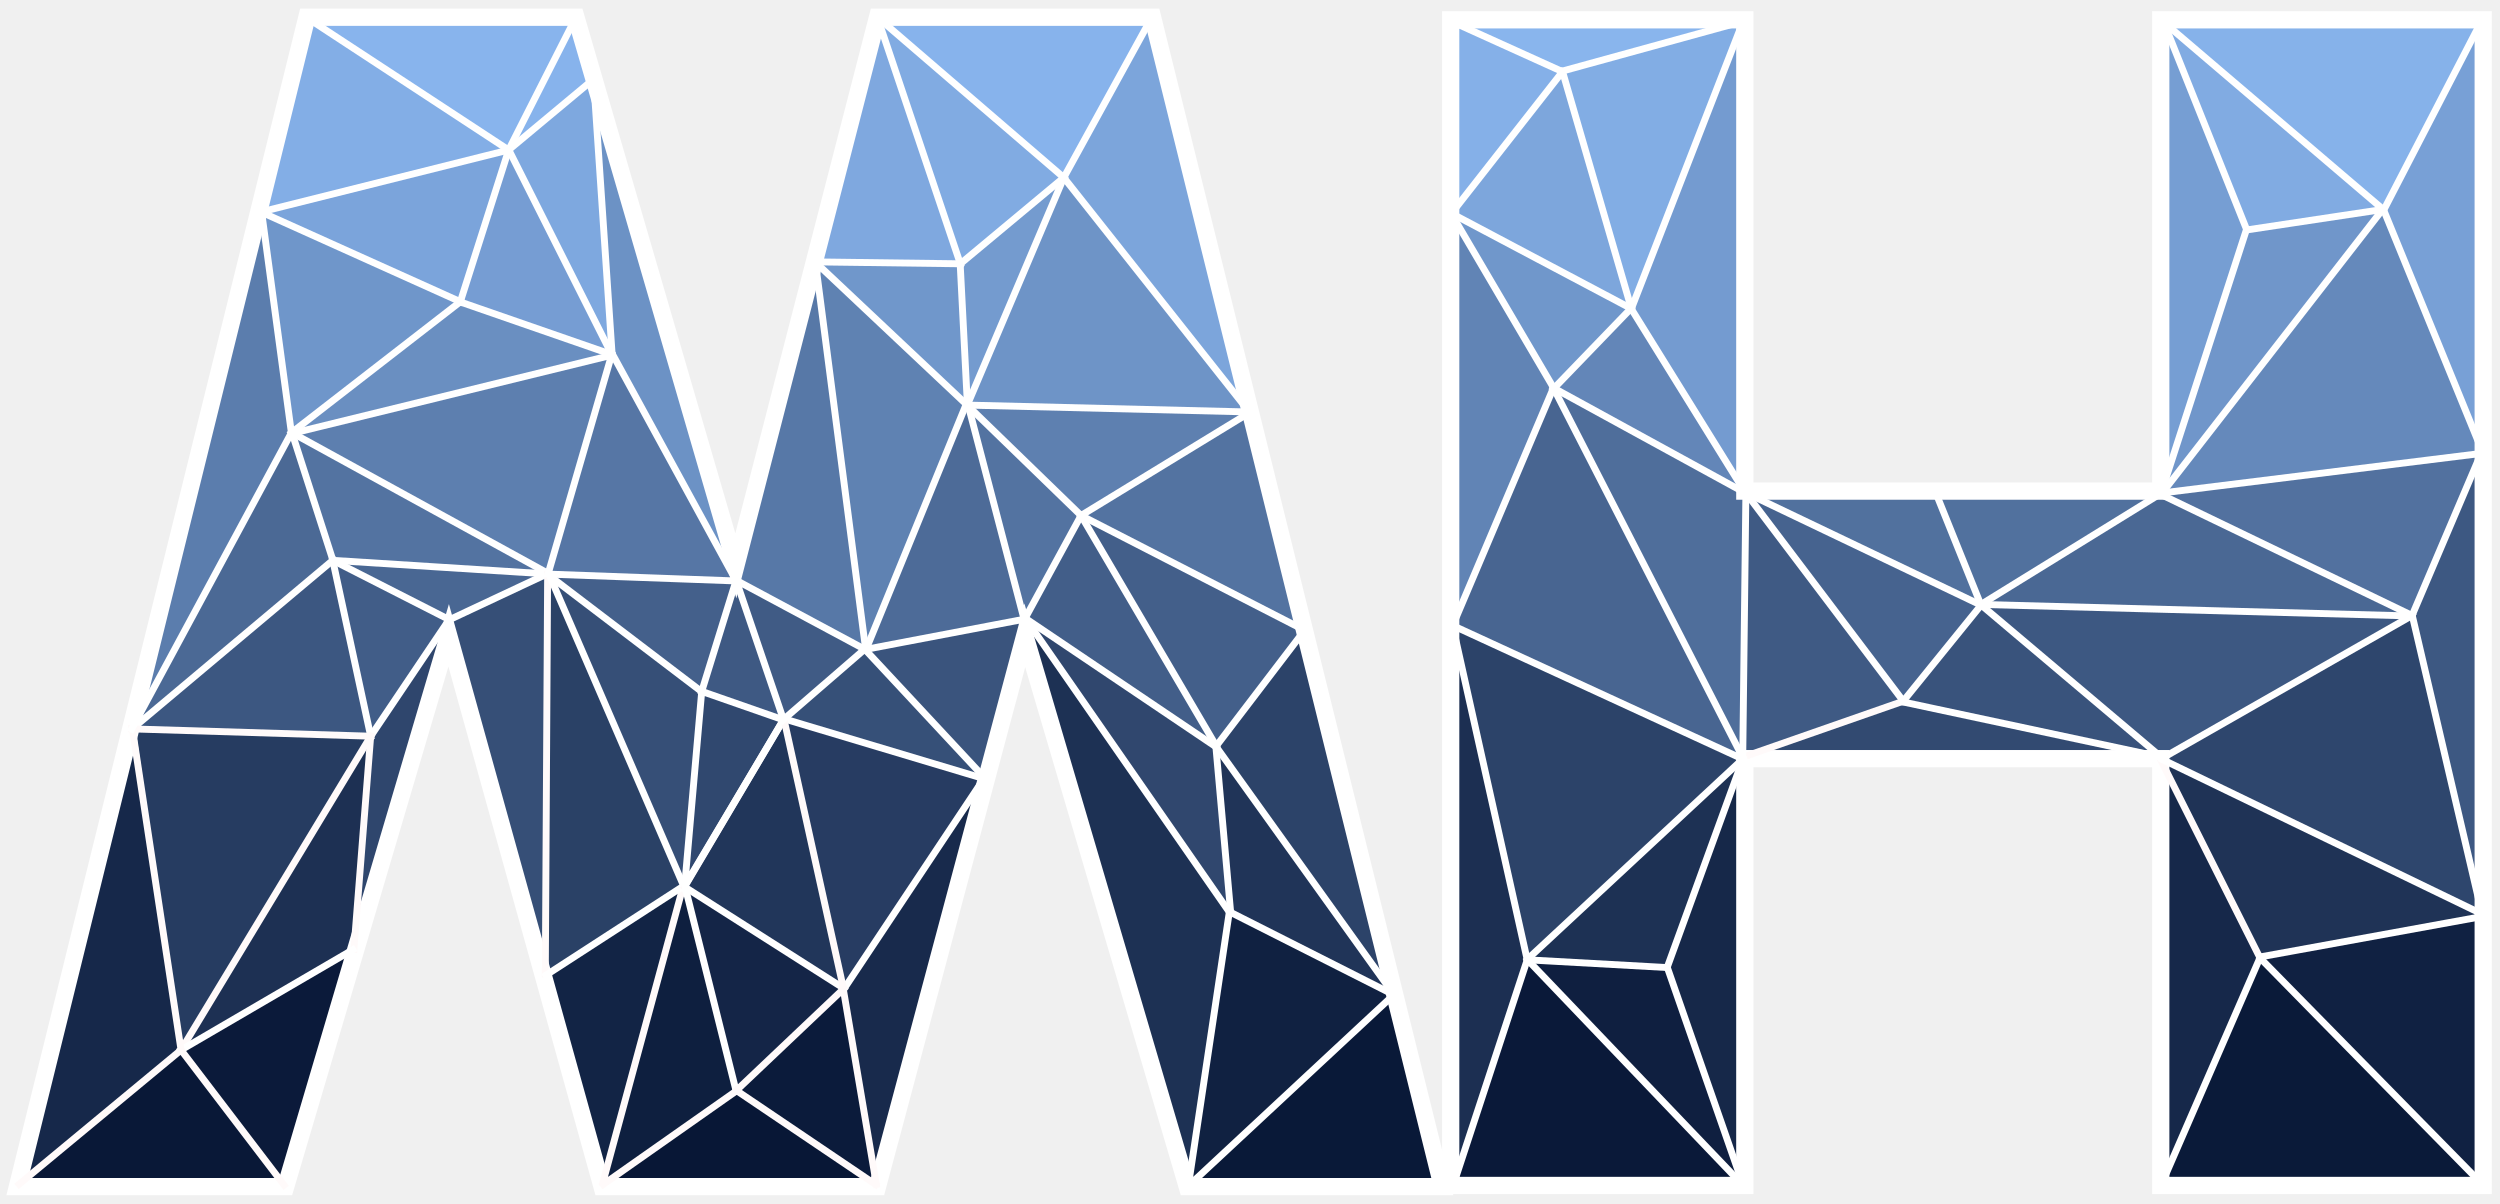
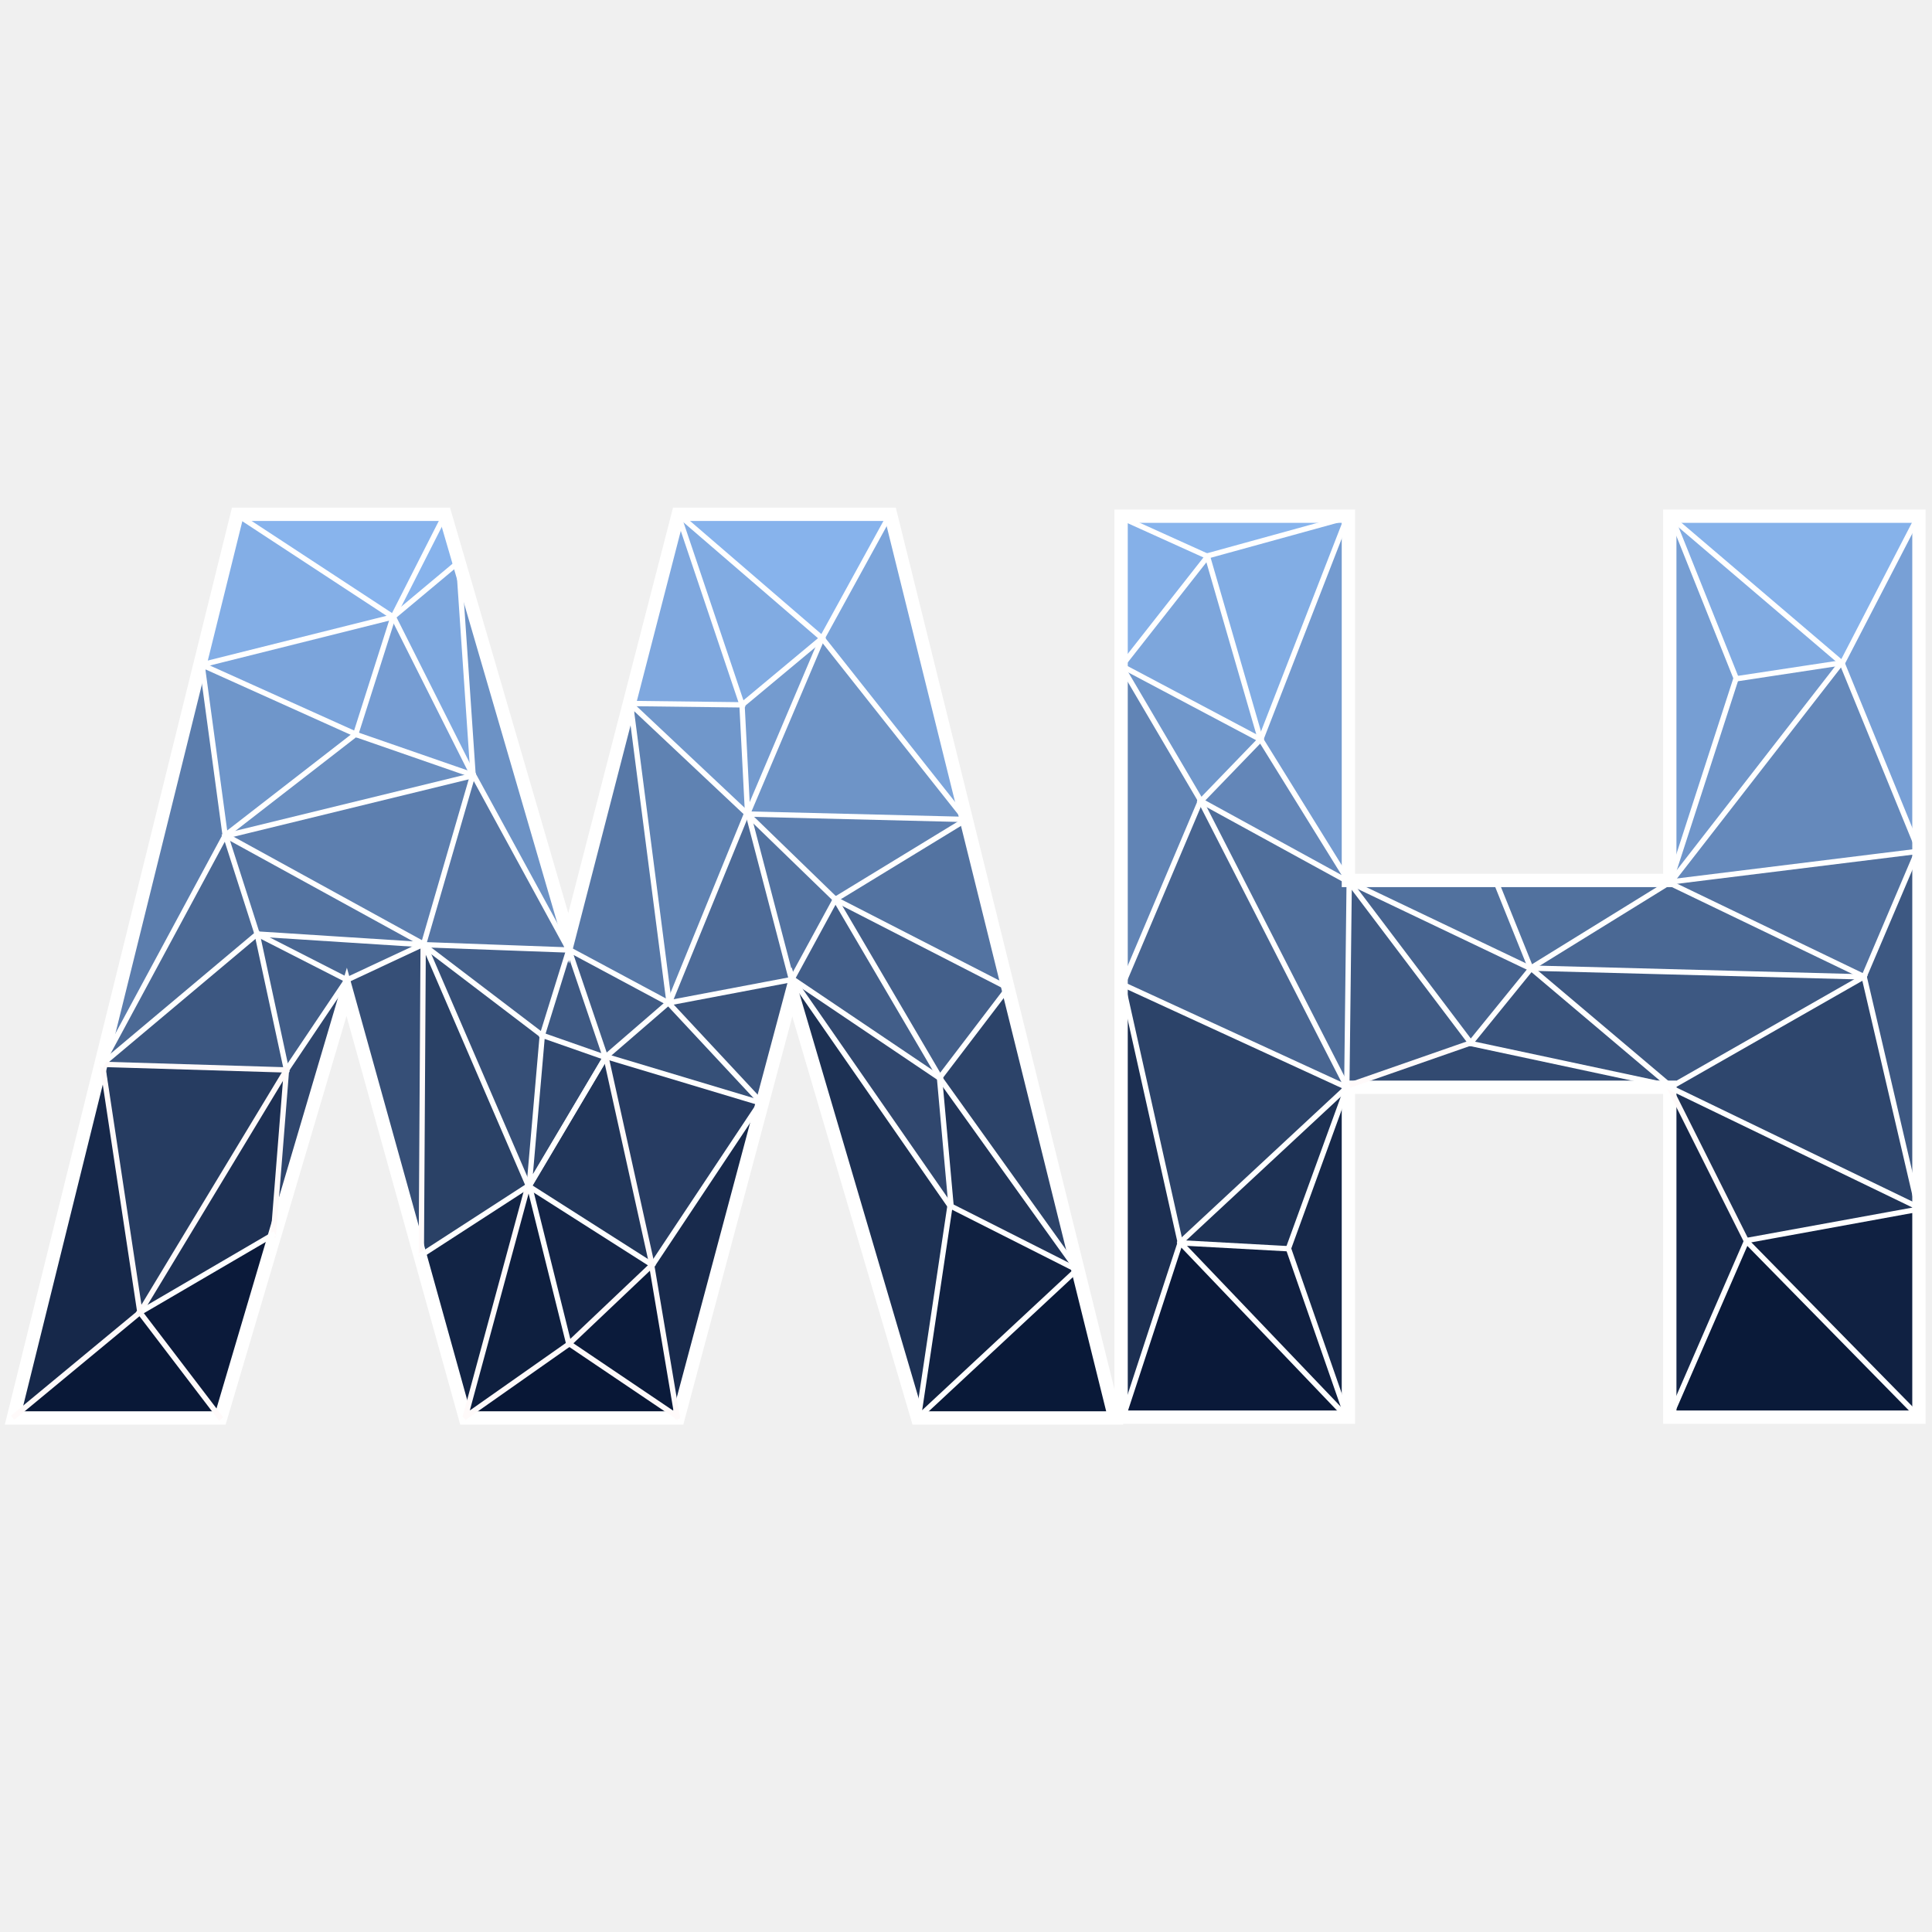
- <svg xmlns="http://www.w3.org/2000/svg" width="725px" height="349px" viewBox="0 0 725 349" version="1.1">
-   <defs />
-   <g id="Page-1" stroke="none" stroke-width="1" fill="none" fill-rule="evenodd">
+ <svg xmlns="http://www.w3.org/2000/svg" version="1.1" id="Layer_1" x="0px" y="0px" viewBox="0 0 725 725" style="enable-background:new 0 0 725 725;" xml:space="preserve">
+   <style type="text/css">
+ 	.st0{fill:#2C4369;}
+ 	.st1{fill:#1C2F52;}
+ 	.st2{fill:#0A1939;}
+ 	.st3{fill:#0F1F40;}
+ 	.st4{fill:#1D3154;}
+ 	.st5{fill:#162849;}
+ 	.st6{fill:#3F5A84;}
+ 	.st7{fill:#324A71;}
+ 	.st8{fill:#39537C;}
+ 	.st9{fill:#46638F;}
+ 	.st10{fill:#51719E;}
+ 	.st11{fill:#86B2EA;}
+ 	.st12{fill:#81ABE2;}
+ 	.st13{fill:#78A0D6;}
+ 	.st14{fill:#769ED3;}
+ 	.st15{fill:#7096CA;}
+ 	.st16{fill:#6589BB;}
+ 	.st17{fill:#52719F;}
+ 	.st18{fill:#4A6894;}
+ 	.st19{fill:#3D5882;}
+ 	.st20{fill:#2E466D;}
+ 	.st21{fill:#1F3356;}
+ 	.st22{fill:#16284A;}
+ 	.st23{fill:#486591;}
+ 	.st24{fill:#4F6E9B;}
+ 	.st25{fill:#89B5ED;}
+ 	.st26{fill:#85B0E8;}
+ 	.st27{fill:#82ADE4;}
+ 	.st28{fill:#7DA6DC;}
+ 	.st29{fill:#749BD0;}
+ 	.st30{fill:#7097CB;}
+ 	.st31{fill:#6184B5;}
+ 	.st32{fill:#6386B8;}
+ 	.st33{fill:#102142;}
+ 	.st34{fill:#0A1A39;}
+ 	.st35{fill:#081736;}
+ 	.st36{fill:#0E1F3F;}
+ 	.st37{fill:#21365A;}
+ 	.st38{fill:#5676A5;}
+ 	.st39{fill:#87B3EC;}
+ 	.st40{fill:#6C92C5;}
+ 	.st41{fill:#5373A1;}
+ 	.st42{fill:#435F8A;}
+ 	.st43{fill:#425E89;}
+ 	.st44{fill:#30476E;}
+ 	.st45{fill:#142547;}
+ 	.st46{fill:#0B1A3A;}
+ 	.st47{fill:#5D7FAF;}
+ 	.st48{fill:#769DD3;}
+ 	.st49{fill:#7EA8DF;}
+ 	.st50{fill:#091837;}
+ 	.st51{fill:#2F466D;}
+ 	.st52{fill:#263C61;}
+ 	.st53{fill:#1D3053;}
+ 	.st54{fill:#4B6995;}
+ 	.st55{fill:#364F77;}
+ 	.st56{fill:#2A4166;}
+ 	.st57{fill:#5B7DAD;}
+ 	.st58{fill:#88B4ED;}
+ 	.st59{fill:#6F96CA;}
+ 	.st60{fill:#7BA4DB;}
+ 	.st61{fill:#415D88;}
+ 	.st62{fill:#3C5781;}
+ 	.st63{fill:#3A547D;}
+ 	.st64{fill:#4D6B98;}
+ 	.st65{fill:#44608B;}
+ 	.st66{fill:#3E5983;}
+ 	.st67{fill:#365078;}
+ 	.st68{fill:#405B85;}
+ 	.st69{fill:#30486F;}
+ 	.st70{fill:#122445;}
+ 	.st71{fill:#83AEE6;}
+ 	.st72{fill:#496793;}
+ 	.st73{fill:#6A8FC1;}
+ 	.st74{fill:#273C62;}
+ 	.st75{fill:#7FA8DF;}
+ 	.st76{fill:#7CA5DB;}
+ 	.st77{fill:#5F82B2;}
+ 	.st78{fill:#5778A7;}
+ 	.st79{fill:#203458;}
+ 	.st80{fill:#102141;}
+ 	.st81{fill:#091938;}
+ 	.st82{fill:#5E80B0;}
+ 	.st83{fill:#6E94C7;}
+ 	.st84{fill:#749BCF;}
+ 	.st85{fill:#182A4C;}
+ 	.st86{fill:#0B1B3B;}
+ 	.st87{fill:none;stroke:#FFFFFF;stroke-width:5;}
+ 	.st88{fill:none;stroke:#FFFAFA;stroke-width:2;stroke-linecap:square;}
+ 	.st89{fill:none;stroke:#FFFFFF;stroke-width:2;stroke-linecap:square;}
+ </style>
+   <g id="Page-1">
    <g id="OLD" transform="translate(-41, -78)">
-       <g id="Group-2" />
+       <g id="Group-2">
+ 		</g>
    </g>
    <g id="TempLogo" transform="translate(-42, -24)">
      <g id="Group-3" transform="translate(47, 28)">
-         <polygon id="Line" fill="#2C4369" points="416.44 177.673 437.826 274.063 500.646 216.163" />
-         <polygon id="Line" fill="#1C2F52" points="438.5 274.5 415.945 339.71 415.945 176.943" />
-         <polygon id="Line" fill="#0A1939" points="437.916 274.413 416.264 339.801 500.752 339.801" />
-         <polygon id="Line" fill="#0F1F40" points="437.983 274.171 478.456 276.793 500.418 339.283" />
-         <polygon id="Line" fill="#1D3154" points="500.09 216.597 478.548 276.898 438.054 274.197" />
-         <polygon id="Line" fill="#162849" points="478.5 276.5 501.055 339.486 501.055 215.969" />
-         <polygon id="Line" fill="#3F5A84" points="501.93 139.247 500.557 215.612 546.811 199.681" />
-         <polygon id="Line" fill="#324A71" points="546.977 199.537 500.596 215.848 621.038 215.848" />
-         <polygon id="Line" fill="#39537C" points="570.007 171.787 546.511 199.558 621.95 215.356" />
-         <polygon id="Line" fill="#46638F" points="501.041 139.082 547.641 199.181 569.575 171.522" />
-         <polygon id="Line" fill="#51719E" points="500.252 138.5 556.5 138.5 569.634 171.591" />
-         <polygon id="Line" fill="#51719E" points="621.721 138.5 569.5 171.5 556.443 138.5" />
-         <polygon id="Line" fill="#86B2EA" points="622.594 1.952 686.356 57.082 714.567 1.952" />
-         <polygon id="Line" fill="#81ABE2" points="686.5 56.5 646.66 62.578 622.343 2.811" />
-         <polygon id="Line" fill="#78A0D6" points="714.5 2.5 686.045 57.606 715.124 126.989" />
-         <polygon id="Line" fill="#769ED3" points="646.368 62.868 621.5 138.5 621.5 2.297" />
-         <polygon id="Line" fill="#7096CA" points="685.5 56.5 646.5 62.5 622.347 138.09" />
-         <polygon id="Line" fill="#6589BB" points="715.208 127.365 686.354 56.863 621.899 138.887" />
-         <polygon id="Line" fill="#52719F" points="714.756 127.479 621.664 139.482 694.706 174.462" />
-         <polygon id="Line" fill="#4A6894" points="621.5 139.5 570.536 171.26 694.567 174.724" />
-         <polygon id="Line" fill="#3D5882" points="569.162 171.148 693.5 174.5 622.481 216.649" />
-         <polygon id="Line" fill="#3D5882" points="714.5 128.5 694.343 174.905 715.261 261.461" />
-         <polygon id="Line" fill="#2E466D" points="694.5 174.5 714.954 262.385 623.163 215.985" />
-         <polygon id="Line" fill="#1F3356" points="621.834 215.527 649.88 274.542 714.271 261.692" />
-         <polygon id="Line" fill="#16284A" points="650.174 273.414 621.881 339.807 621.881 216.805" />
-         <polygon id="Line" fill="#486591" points="445.47 108.708 500.443 215.708 416.049 177.365" />
-         <polygon id="Line" fill="#4F6E9B" points="445.987 109.056 500.731 138.684 500.731 215.447" />
-         <polygon id="Line" fill="#89B5ED" points="416.277 2.152 448.001 16.759 499.95 2.152" />
-         <polygon id="Line" fill="#85B0E8" points="447.882 16.856 416.005 2.235 416.005 58.024" />
-         <polygon id="Line" fill="#82ADE4" points="447.946 16.716 499.897 2.733 468.081 85.497" />
-         <polygon id="Line" fill="#7DA6DC" points="447.955 17.084 416.256 57.947 468.139 85.571" />
-         <polygon id="Line" fill="#749BD0" points="468.294 85.039 500.5 2.5 500.905 137.682" />
-         <polygon id="Line" fill="#7097CB" points="416.385 58.278 445.798 108.652 467.643 85.388" />
-         <polygon id="Line" fill="#6184B5" points="445.526 109.133 415.818 178.3 415.818 58.368" />
-         <polygon id="Line" fill="#6386B8" points="445.5 108.5 468.5 85.5 500.899 139.11" />
-         <polygon id="Line" fill="#102142" points="650.5 273.5 715.233 261.901 715.233 339.868" />
-         <polygon id="Line" fill="#0A1A39" points="622.068 339.5 714.824 339.5 650.198 274.011" />
-         <polygon id="Line" fill="#081736" points="249.5 339.5 208.735 312.475 169.666 339.872" />
-         <polygon id="Line" fill="#0E1F3F" points="193.5 252.5 208.5 312.5 169.41 339.682" />
-         <polygon id="Line" fill="#21365A" points="222.5 204.5 193.5 253.5 240.146 282.169" />
-         <polygon id="Line-Copy" fill="#5676A5" points="153.925 162.49 172.5 98.5 208.505 164.479" />
-         <polygon id="Line" fill="#87B3EC" points="161.787 1.482 141.86 40.36 167.281 18.941" />
-         <polygon id="Line" fill="#6C92C5" points="172.259 99.255 208.267 163.452 167.096 18.68" />
-         <polygon id="Line" fill="#5373A1" points="308.815 145.601 357.561 115.673 373.118 178.516" />
-         <polygon id="Line" fill="#435F8A" points="347.994 212.213 373.189 179.079 308.766 145.658" />
-         <polygon id="Line" fill="#425E89" points="347.5 212.5 292.166 175.166 308.728 145.796" />
-         <polygon id="Line" fill="#30476E" points="347.762 212.478 352.155 260.807 293.215 176.303" />
-         <polygon id="Line" fill="#142547" points="239.5 282.5 208.466 312.071 193.791 253.218" />
-         <polygon id="Line" fill="#0B1A3A" points="47.5 300.5 97.668 270.627 77.778 339.979" />
-         <polygon id="Line" fill="#5373A1" points="80.5 121.5 91.5 158.5 154.865 162.345" />
-         <polygon id="Line" fill="#5D7FAF" points="172.179 99.16 154.25 163.515 80.504 121.542" />
-         <polygon id="Line" fill="#769DD3" points="142.5 39.5 128.5 83.5 172.343 98.695" />
-         <polygon id="Line" fill="#7EA8DF" points="142.486 39.195 167.603 19.191 172.322 98.542" />
-         <polygon id="Line" fill="#16284A" points="33.5 206.5 47.572 300.897 0.473 338.625" />
-         <polygon id="Line" fill="#091837" points="0.174 340.259 47.5 300.5 77.215 340.259" />
-         <polygon id="Line" fill="#2F466D" points="102.5 209.5 125.021 176.767 98.132 271.505" />
-         <polygon id="Line" fill="#263C61" points="47.5 300.5 102.5 209.5 34.279 207.08" />
-         <polygon id="Line" fill="#1D3053" points="47.5 300.5 102.085 210.87 97.91 270.934" />
-         <polygon id="Line" fill="#4B6995" points="79.5 121.5 91.515 158.735 33.811 206.617" />
-         <polygon id="Line" fill="#364F77" points="153.5 162.5 125.117 175.814 153.1 279.743" />
-         <polygon id="Line" fill="#2A4166" points="193.5 252.5 152.701 278.474 154.153 161.827" />
-         <polygon id="Line" fill="#5B7DAD" points="70.5 57.5 79.5 121.5 33.517 206.205" />
-         <polygon id="Line" fill="#88B4ED" points="84.324 1.088 142.5 39.5 161.92 1.088" />
-         <polygon id="Line" fill="#6F96CA" points="71.5 57.5 127.5 83.5 79.425 121.509" />
-         <polygon id="Line" fill="#7BA4DB" points="142.5 39.5 128.5 83.5 71.042 57.503" />
-         <polygon id="Line" fill="#415D88" points="91.5 158.5 102.211 209.648 124.917 175.821" />
-         <polygon id="Line" fill="#3C5781" points="91.5 159.5 102.54 209.354 34.757 206.973" />
-         <polygon id="Line" fill="#364F77" points="198.5 196.5 193.5 252.5 154.363 162.303" />
-         <polygon id="Line" fill="#3A547D" points="246.5 184.5 280.494 221.428 292.45 175.346" />
-         <polygon id="Line" fill="#4D6B98" points="275.5 113.5 291.906 175.284 246.533 184.163" />
-         <polygon id="Line" fill="#44608B" points="208.5 164.5 198.295 196.621 154.057 162.558" />
-         <polygon id="Line" fill="#3E5983" points="198.5 196.5 222.248 204.834 208.687 164.52" />
-         <polygon id="Line" fill="#365078" points="245.5 184.5 222.5 204.5 280.224 221.661" />
-         <polygon id="Line" fill="#405B85" points="208.5 164.5 245.5 184.5 222.151 204.269" />
-         <polygon id="Line" fill="#30486F" points="198.5 196.5 222.5 204.5 194.017 252.432" />
-         <polygon id="Line" fill="#122445" points="152.848 279.096 192.5 253.5 169.649 339.451" />
-         <polygon id="Line" fill="#83AEE6" points="83.939 1.184 69.789 57.529 142.648 39.351" />
-         <polygon id="Line" fill="#496793" points="91.5 158.5 125.213 175.904 153.323 162.666" />
-         <polygon id="Line" fill="#6A8FC1" points="128.5 83.5 172.5 98.5 79.917 120.962" />
-         <polygon id="Line" fill="#273C62" points="222.687 204.447 280.53 221.639 239.558 282.75" />
-         <polygon id="Line" fill="#7FA8DF" points="273.5 72.5 231.729 71.739 249.402 0.951" />
-         <polygon id="Line" fill="#81ABE2" points="303.495 47.659 273.522 72.086 249.801 1.615" />
-         <polygon id="Line" fill="#87B3EC" points="329.063 1.529 303.5 47.5 249.748 0.823" />
-         <polygon id="Line" fill="#7CA5DB" points="303.563 47.358 357.209 114.761 328.947 1.012" />
-         <polygon id="Line" fill="#5F82B2" points="232.042 72.796 275.5 113.5 246.484 183.271" />
-         <polygon id="Line" fill="#5778A7" points="231.659 73.457 246.5 184.5 208.354 164.51" />
-         <polygon id="Line" fill="#5373A1" points="308.546 145.567 276.5 114.5 292.5 174.928" />
-         <polygon id="Line" fill="#7097CB" points="274.5 72.5 232.5 72.5 275.742 113.847" />
-         <polygon id="Line" fill="#1D3154" points="292.814 176.689 351.5 260.5 339.48 339.644" />
-         <polygon id="Line" fill="#2C4369" points="347.695 212.299 373.478 179.069 399.26 283.824" />
-         <polygon id="Line" fill="#203458" points="348.099 213.346 351.5 260.5 398.932 284.246" />
-         <polygon id="Line" fill="#102141" points="339.651 339.919 398.947 284.556 351.5 260.24" />
-         <polygon id="Line" fill="#091938" points="399.243 284.717 339.81 339.886 413.223 339.886" />
-         <polygon id="Line" fill="#5E80B0" points="356.5 115.5 275.5 113.5 309.098 145.505" />
-         <polygon id="Line" fill="#6E94C7" points="275.534 113.516 357.003 115.408 303.4 47.75" />
-         <polygon id="Line" fill="#749BCF" points="303.5 47.5 273.5 72.5 275.54 112.32" />
-         <polygon id="Line" fill="#182A4C" points="239.541 283.304 280.401 222.141 249.433 340.002" />
-         <polygon id="Line" fill="#0B1B3B" points="239.709 282.619 249.034 339.24 208.684 312.34" />
+         <polygon id="Line" class="st0" points="416.4,365.7 437.8,462.1 500.6,404.2    " />
+         <polygon id="Line_1_" class="st1" points="438.5,462.5 415.9,527.7 415.9,364.9    " />
+         <polygon id="Line_2_" class="st2" points="437.9,462.4 416.3,527.8 500.8,527.8    " />
+         <polygon id="Line_3_" class="st3" points="438,462.2 478.5,464.8 500.4,527.3    " />
+         <polygon id="Line_4_" class="st4" points="500.1,404.6 478.5,464.9 438.1,462.2    " />
+         <polygon id="Line_5_" class="st5" points="478.5,464.5 501.1,527.5 501.1,404    " />
+         <polygon id="Line_6_" class="st6" points="501.9,327.2 500.6,403.6 546.8,387.7    " />
+         <polygon id="Line_7_" class="st7" points="547,387.5 500.6,403.8 621,403.8    " />
+         <polygon id="Line_8_" class="st8" points="570,359.8 546.5,387.6 621.9,403.4    " />
+         <polygon id="Line_9_" class="st9" points="501,327.1 547.6,387.2 569.6,359.5    " />
+         <polygon id="Line_10_" class="st10" points="500.3,326.5 556.5,326.5 569.6,359.6    " />
+         <polygon id="Line_11_" class="st10" points="621.7,326.5 569.5,359.5 556.4,326.5    " />
+         <polygon id="Line_12_" class="st11" points="622.6,190 686.4,245.1 714.6,190    " />
+         <polygon id="Line_13_" class="st12" points="686.5,244.5 646.7,250.6 622.3,190.8    " />
+         <polygon id="Line_14_" class="st13" points="714.5,190.5 686,245.6 715.1,315    " />
+         <polygon id="Line_15_" class="st14" points="646.4,250.9 621.5,326.5 621.5,190.3    " />
+         <polygon id="Line_16_" class="st15" points="685.5,244.5 646.5,250.5 622.3,326.1    " />
+         <polygon id="Line_17_" class="st16" points="715.2,315.4 686.4,244.9 621.9,326.9    " />
+         <polygon id="Line_18_" class="st17" points="714.8,315.5 621.7,327.5 694.7,362.5    " />
+         <polygon id="Line_19_" class="st18" points="621.5,327.5 570.5,359.3 694.6,362.7    " />
+         <polygon id="Line_20_" class="st19" points="569.2,359.1 693.5,362.5 622.5,404.6    " />
+         <polygon id="Line_21_" class="st19" points="714.5,316.5 694.3,362.9 715.3,449.5    " />
+         <polygon id="Line_22_" class="st20" points="694.5,362.5 715,450.4 623.2,404    " />
+         <polygon id="Line_23_" class="st21" points="621.8,403.5 649.9,462.5 714.3,449.7    " />
+         <polygon id="Line_24_" class="st22" points="650.2,461.4 621.9,527.8 621.9,404.8    " />
+         <polygon id="Line_25_" class="st23" points="445.5,296.7 500.4,403.7 416,365.4    " />
+         <polygon id="Line_26_" class="st24" points="446,297.1 500.7,326.7 500.7,403.4    " />
+         <polygon id="Line_27_" class="st25" points="416.3,190.2 448,204.8 500,190.2    " />
+         <polygon id="Line_28_" class="st26" points="447.9,204.9 416,190.2 416,246    " />
+         <polygon id="Line_29_" class="st27" points="447.9,204.7 499.9,190.7 468.1,273.5    " />
+         <polygon id="Line_30_" class="st28" points="448,205.1 416.3,245.9 468.1,273.6    " />
+         <polygon id="Line_31_" class="st29" points="468.3,273 500.5,190.5 500.9,325.7    " />
+         <polygon id="Line_32_" class="st30" points="416.4,246.3 445.8,296.7 467.6,273.4    " />
+         <polygon id="Line_33_" class="st31" points="445.5,297.1 415.8,366.3 415.8,246.4    " />
+         <polygon id="Line_34_" class="st32" points="445.5,296.5 468.5,273.5 500.9,327.1    " />
+         <polygon id="Line_35_" class="st33" points="650.5,461.5 715.2,449.9 715.2,527.9    " />
+         <polygon id="Line_36_" class="st34" points="622.1,527.5 714.8,527.5 650.2,462    " />
+         <polygon id="Line_37_" class="st35" points="249.5,527.5 208.7,500.5 169.7,527.9    " />
+         <polygon id="Line_38_" class="st36" points="193.5,440.5 208.5,500.5 169.4,527.7    " />
+         <polygon id="Line_39_" class="st37" points="222.5,392.5 193.5,441.5 240.1,470.2    " />
+         <polygon id="Line-Copy" class="st38" points="153.9,350.5 172.5,286.5 208.5,352.5    " />
+         <polygon id="Line_40_" class="st39" points="161.8,189.5 141.9,228.4 167.3,206.9    " />
+         <polygon id="Line_41_" class="st40" points="172.3,287.3 208.3,351.5 167.1,206.7    " />
+         <polygon id="Line_42_" class="st41" points="308.8,333.6 357.6,303.7 373.1,366.5    " />
+         <polygon id="Line_43_" class="st42" points="348,400.2 373.2,367.1 308.8,333.7    " />
+         <polygon id="Line_44_" class="st43" points="347.5,400.5 292.2,363.2 308.7,333.8    " />
+         <polygon id="Line_45_" class="st44" points="347.8,400.5 352.2,448.8 293.2,364.3    " />
+         <polygon id="Line_46_" class="st45" points="239.5,470.5 208.5,500.1 193.8,441.2    " />
+         <polygon id="Line_47_" class="st46" points="47.5,488.5 97.7,458.6 77.8,528    " />
+         <polygon id="Line_48_" class="st41" points="80.5,309.5 91.5,346.5 154.9,350.3    " />
+         <polygon id="Line_49_" class="st47" points="172.2,287.2 154.3,351.5 80.5,309.5    " />
+         <polygon id="Line_50_" class="st48" points="142.5,227.5 128.5,271.5 172.3,286.7    " />
+         <polygon id="Line_51_" class="st49" points="142.5,227.2 167.6,207.2 172.3,286.5    " />
+         <polygon id="Line_52_" class="st22" points="33.5,394.5 47.6,488.9 0.5,526.6    " />
+         <polygon id="Line_53_" class="st50" points="0.2,528.3 47.5,488.5 77.2,528.3    " />
+         <polygon id="Line_54_" class="st51" points="102.5,397.5 125,364.8 98.1,459.5    " />
+         <polygon id="Line_55_" class="st52" points="47.5,488.5 102.5,397.5 34.3,395.1    " />
+         <polygon id="Line_56_" class="st53" points="47.5,488.5 102.1,398.9 97.9,458.9    " />
+         <polygon id="Line_57_" class="st54" points="79.5,309.5 91.5,346.7 33.8,394.6    " />
+         <polygon id="Line_58_" class="st55" points="153.5,350.5 125.1,363.8 153.1,467.7    " />
+         <polygon id="Line_59_" class="st56" points="193.5,440.5 152.7,466.5 154.2,349.8    " />
+         <polygon id="Line_60_" class="st57" points="70.5,245.5 79.5,309.5 33.5,394.2    " />
+         <polygon id="Line_61_" class="st58" points="84.3,189.1 142.5,227.5 161.9,189.1    " />
+         <polygon id="Line_62_" class="st59" points="71.5,245.5 127.5,271.5 79.4,309.5    " />
+         <polygon id="Line_63_" class="st60" points="142.5,227.5 128.5,271.5 71,245.5    " />
+         <polygon id="Line_64_" class="st61" points="91.5,346.5 102.2,397.6 124.9,363.8    " />
+         <polygon id="Line_65_" class="st62" points="91.5,347.5 102.5,397.4 34.8,395    " />
+         <polygon id="Line_66_" class="st55" points="198.5,384.5 193.5,440.5 154.4,350.3    " />
+         <polygon id="Line_67_" class="st63" points="246.5,372.5 280.5,409.4 292.4,363.3    " />
+         <polygon id="Line_68_" class="st64" points="275.5,301.5 291.9,363.3 246.5,372.2    " />
+         <polygon id="Line_69_" class="st65" points="208.5,352.5 198.3,384.6 154.1,350.6    " />
+         <polygon id="Line_70_" class="st66" points="198.5,384.5 222.2,392.8 208.7,352.5    " />
+         <polygon id="Line_71_" class="st67" points="245.5,372.5 222.5,392.5 280.2,409.7    " />
+         <polygon id="Line_72_" class="st68" points="208.5,352.5 245.5,372.5 222.2,392.3    " />
+         <polygon id="Line_73_" class="st69" points="198.5,384.5 222.5,392.5 194,440.4    " />
+         <polygon id="Line_74_" class="st70" points="152.8,467.1 192.5,441.5 169.6,527.5    " />
+         <polygon id="Line_75_" class="st71" points="83.9,189.2 69.8,245.5 142.6,227.4    " />
+         <polygon id="Line_76_" class="st72" points="91.5,346.5 125.2,363.9 153.3,350.7    " />
+         <polygon id="Line_77_" class="st73" points="128.5,271.5 172.5,286.5 79.9,309    " />
+         <polygon id="Line_78_" class="st74" points="222.7,392.4 280.5,409.6 239.6,470.8    " />
+         <polygon id="Line_79_" class="st75" points="273.5,260.5 231.7,259.7 249.4,189    " />
+         <polygon id="Line_80_" class="st12" points="303.5,235.7 273.5,260.1 249.8,189.6    " />
+         <polygon id="Line_81_" class="st39" points="329.1,189.5 303.5,235.5 249.7,188.8    " />
+         <polygon id="Line_82_" class="st76" points="303.6,235.4 357.2,302.8 328.9,189    " />
+         <polygon id="Line_83_" class="st77" points="232,260.8 275.5,301.5 246.5,371.3    " />
+         <polygon id="Line_84_" class="st78" points="231.7,261.5 246.5,372.5 208.4,352.5    " />
+         <polygon id="Line_85_" class="st41" points="308.5,333.6 276.5,302.5 292.5,362.9    " />
+         <polygon id="Line_86_" class="st30" points="274.5,260.5 232.5,260.5 275.7,301.8    " />
+         <polygon id="Line_87_" class="st4" points="292.8,364.7 351.5,448.5 339.5,527.6    " />
+         <polygon id="Line_88_" class="st0" points="347.7,400.3 373.5,367.1 399.3,471.8    " />
+         <polygon id="Line_89_" class="st79" points="348.1,401.3 351.5,448.5 398.9,472.2    " />
+         <polygon id="Line_90_" class="st80" points="339.7,527.9 398.9,472.6 351.5,448.2    " />
+         <polygon id="Line_91_" class="st81" points="399.2,472.7 339.8,527.9 413.2,527.9    " />
+         <polygon id="Line_92_" class="st82" points="356.5,303.5 275.5,301.5 309.1,333.5    " />
+         <polygon id="Line_93_" class="st83" points="275.5,301.5 357,303.4 303.4,235.8    " />
+         <polygon id="Line_94_" class="st84" points="303.5,235.5 273.5,260.5 275.5,300.3    " />
+         <polygon id="Line_95_" class="st85" points="239.5,471.3 280.4,410.1 249.4,528    " />
+         <polygon id="Line_96_" class="st86" points="239.7,470.6 249,527.2 208.7,500.3    " />
      </g>
-       <polygon id="5" stroke="#FFFFFF" stroke-width="5" points="47.049 368.115 130.999 29 209.024 29 255.393 188.105 296.484 29 376.244 29 460.273 368.115 386.295 368.115 339.188 208.249 296.484 368.115 216.583 368.115 172.115 208.249 124.848 368.115" />
-       <polygon id="5" stroke="#FFFFFF" stroke-width="5" points="462.701 29.746 547.996 29.746 547.996 166.422 668.617 166.422 668.617 29.746 762.13 29.746 762.13 367.781 668.617 367.781 668.617 244.007 547.996 244.007 547.996 367.781 462.701 367.781" />
-       <g id="Lines-Copy" transform="translate(47, 29)" stroke-width="2" stroke-linecap="square">
-         <path d="M650.297,272.581 L621.865,215.874" id="Line" stroke="#FFFAFA" />
-         <path d="M650.5,272.5 L621.825,338.473" id="Line" stroke="#FFFFFF" />
-         <path d="M650.558,272.953 L714.669,338.245" id="Line" stroke="#FFFFFF" />
-         <path d="M622.02,214.897 L694.173,173.692" id="Line" stroke="#FFFFFF" />
-         <path d="M569.5,170.5 L501.644,138.073" id="Line" stroke="#FFFFFF" />
-         <path d="M569.5,170.5 L556.29,137.688" id="Line" stroke="#FFFFFF" />
-         <path d="M500.575,214.533 L546.5,198.5" id="Line" stroke="#FFFAFA" />
-         <path d="M501.297,137.958 L546.835,198.18" id="Line" stroke="#FFFFFF" />
-         <path d="M569.5,170.5 L547.021,198.237" id="Line" stroke="#FFFFFF" />
-         <path d="M416.283,57.077 L467.985,84.456" id="Line" stroke="#FFFFFF" />
-         <path d="M347.5,211.5 L292.587,174.472" id="Line" stroke="#FFFFFF" />
-         <path d="M347.799,211.239 L373.133,178.038" id="Line" stroke="#FFFFFF" />
-         <path d="M308.5,144.5 L372.821,177.522" id="Line" stroke="#FFFFFF" />
-         <path d="M347.748,211.641 L398.776,282.814" id="Line" stroke="#FFFFFF" />
-         <path d="M347.634,211.9 L351.894,259.589" id="Line" stroke="#FFFFFF" />
-         <path d="M351.5,259.5 L292.934,175.139" id="Line" stroke="#FFFFFF" />
-         <path d="M351.5,259.5 L339.676,338.546" id="Line" stroke="#FFFFFF" />
-         <path d="M352.041,259.664 L399.166,283.479" id="Line" stroke="#FFFFFF" />
-         <path d="M398.942,283.726 L339.762,338.818" id="Line" stroke="#FFFFFF" />
-         <path d="M291.887,174.224 L275.5,111.5" id="Line" stroke="#FFFFFF" />
-         <path d="M246.5,182.5 L275.5,111.5" id="Line" stroke="#FFFFFF" />
-         <path d="M231.848,71.392 L275.5,112.5" id="Line" stroke="#FFFFFF" />
-         <path d="M275.5,112.5 L303.5,46.5" id="Line" stroke="#FFFFFF" />
-         <path d="M303.5,46.5 L273.5,71.5" id="Line" stroke="#FFFFFF" />
-         <path d="M273.5,72.5 L275.5,111.5" id="Line" stroke="#FFFFFF" />
-         <path d="M231.902,70.952 L273.5,71.5" id="Line" stroke="#FFFFFF" />
-         <path d="M303.5,46.5 L357,114.084" id="Line" stroke="#FFFFFF" />
-         <path d="M357.25,114.47 L276.5,112.5" id="Line" stroke="#FFFFFF" />
-         <path d="M303.5,46.5 L250.11,0.549" id="Line" stroke="#FFFFFF" />
-         <path d="M249.622,0.545 L273.5,71.5" id="Line" stroke="#FFFFFF" />
-         <path d="M303.5,46.5 L328.724,0.566" id="Line" stroke="#FFFFFF" />
-         <path d="M308.5,144.5 L357.465,114.587" id="Line" stroke="#FFFFFF" />
-         <path d="M275.5,112.5 L308.5,144.5" id="Line" stroke="#FFFFFF" />
-         <path d="M292.407,174.084 L308.5,144.5" id="Line" stroke="#FFFFFF" />
-         <path d="M308.5,144.5 L347.696,211.331" id="Line" stroke="#FFFFFF" />
-         <path d="M246.094,183.308 L292,174.572" id="Line" stroke="#FFFFFF" />
-         <path d="M102.5,208.5 L124.842,175.284" id="Line" stroke="#FFFFFF" />
-         <path d="M102.5,208.5 L97.629,270.306" id="Line" stroke="#FFFAFA" />
-         <path d="M239.87,281.61 L280.167,221.033" id="Line" stroke="#FFFFFF" />
-         <path d="M222.5,203.5 L280.136,220.758" id="Line" stroke="#FFFFFF" />
-         <path d="M246.01,183.512 L280.29,220.309" id="Line" stroke="#FFFFFF" />
-         <path d="M246.052,183.432 L231.509,71.278" id="Line" stroke="#FFFFFF" />
-         <path d="M33.361,206.338 L91.5,157.5" id="Line" stroke="#FFFFFF" />
-         <path d="M91.445,157.157 L79.84,121.031" id="Line" stroke="#FFFFFF" />
-         <path d="M91.5,157.5 L153.908,161.456" id="Line" stroke="#FFFFFF" />
-         <path d="M91.5,157.5 L125.249,174.685" id="Line" stroke="#FFFFFF" />
-         <path d="M91.5,157.5 L102.5,208.5" id="Line" stroke="#FFFFFF" />
-         <path d="M33.157,206.379 L102.5,208.5" id="Line" stroke="#FFFAFA" />
-         <path d="M102.5,208.5 L47.5,299.5" id="Line" stroke="#FFFAFA" />
-         <path d="M47.5,299.5 L97.307,270.427" id="Line" stroke="#FFFFFF" />
-         <path d="M47.5,299.5 L33.363,206.187" id="Line" stroke="#FFFAFA" />
-         <path d="M0.539,338.424 L47.5,299.5" id="Line" stroke="#FFFAFA" />
-         <path d="M47.5,299.5 L77.395,338.692" id="Line" stroke="#FFFAFA" />
-         <path d="M79.5,120.5 L33.193,206.431" id="Line" stroke="#FFFFFF" />
-         <path d="M70.943,57.021 L79.5,120.5" id="Line" stroke="#FFFFFF" />
-         <path d="M84.419,0.409 L142.5,38.5" id="Line" stroke="#FFFFFF" />
-         <path d="M70.992,56.39 L142.5,38.5" id="Line" stroke="#FFFFFF" />
-         <path d="M128.5,82.5 L70.966,56.601" id="Line" stroke="#FFFFFF" />
-         <path d="M79.5,120.5 L128.5,82.5" id="Line" stroke="#FFFFFF" />
-         <path d="M128.484,82.571 L172.292,97.772" id="Line" stroke="#FFFFFF" />
-         <path d="M142.5,38.5 L128.5,82.5" id="Line" stroke="#FFFFFF" />
-         <path d="M172.583,97.964 L80.5,120.5" id="Line" stroke="#FFFFFF" />
-         <path d="M153.833,161.219 L79.747,120.547" id="Line" stroke="#FFFFFF" />
-         <path d="M161.86,0.309 L142.5,38.5" id="Line" stroke="#FFFFFF" />
-         <path d="M172.6,98.195 L142.661,38.673" id="Line" stroke="#FFFFFF" />
-         <path d="M125.744,174.525 L153.5,161.5" id="Line" stroke="#FFFFFF" />
-         <path d="M153.813,161.499 L153.142,277.425" id="Line" stroke="#FFFAFA" />
-         <polygon id="Line" stroke="#FFFFFF" points="153.925 161.49 172.5 97.5 208.505 163.479" />
-         <path d="M198.307,195.45 L154.685,162.237 L198.307,195.45 Z" id="Line" stroke="#FFFFFF" />
-         <path d="M193.53,252.206 L239.5,281.5" id="Line" stroke="#FFFFFF" />
-         <path d="M193.309,251.308 L169.821,337.975" id="Line" stroke="#FFFAFA" />
-         <path d="M172.5,97.5 L167.141,18.115" id="Line" stroke="#FFFFFF" />
-         <path d="M166.926,18.14 L142.5,38.5" id="Line" stroke="#FFFFFF" />
-         <path d="M501.31,137.823 L500.393,214.804" id="Line" stroke="#FFFFFF" />
-         <path d="M547.026,198.601 L621.5,214.5" id="Line" stroke="#FFFFFF" />
-         <path d="M569.651,170.549 L621.258,214.156" id="Line" stroke="#FFFFFF" />
-         <path d="M569.751,170.296 L694.49,173.638" id="Line" stroke="#FFFFFF" />
-         <path d="M569.626,170.211 L621.448,138.233" id="Line" stroke="#FFFFFF" />
-         <path d="M685.709,55.387 L622.033,1.057" id="Line" stroke="#FFFFFF" />
-         <path d="M686.5,55.5 L714.653,1.041" id="Line" stroke="#FFFFFF" />
-         <path d="M685.65,55.791 L646.773,61.647" id="Line" stroke="#FFFFFF" />
-         <path d="M646.5,61.5 L621.789,137.824" id="Line" stroke="#FFFFFF" />
-         <path d="M646.5,61.5 L622.308,0.996" id="Line" stroke="#FFFFFF" />
-         <path d="M622.013,137.984 L685.816,55.93" id="Line" stroke="#FFFFFF" />
-         <path d="M686.396,56.231 L714.967,126.168" id="Line" stroke="#FFFFFF" />
-         <path d="M621.462,138.022 L714.5,126.5" id="Line" stroke="#FFFFFF" />
-         <path d="M621.582,138.359 L694.5,173.5" id="Line" stroke="#FFFFFF" />
-         <path d="M694.5,173.5 L714.5,126.5" id="Line" stroke="#FFFFFF" />
-         <path d="M694.624,173.796 L714.767,259.967" id="Line" stroke="#FFFFFF" />
-         <path d="M714.744,260.05 L622.083,215.256" id="Line" stroke="#FFFFFF" />
-         <path d="M714.682,260.817 L650.5,272.5" id="Line" stroke="#FFFFFF" />
-         <path d="M153.362,277.781 L193.363,251.862" id="Line" stroke="#FFFFFF" />
-         <path d="M193.5,252.5 L154.35,161.858" id="Line" stroke="#FFFFFF" />
-         <path d="M193.565,252.124 L222.148,203.779" id="Line" stroke="#FFFAFA" />
-         <path d="M193.76,252.514 L208.5,311.5" id="Line" stroke="#FFFFFF" />
-         <path d="M208.611,311.316 L169.944,338.483" id="Line" stroke="#FFFAFA" />
-         <path d="M208.651,311.309 L248.933,338.514" id="Line" stroke="#FFFAFA" />
-         <path d="M416.46,338.647 L437.9,273.328" id="Line" stroke="#FFFFFF" />
-         <path d="M500.441,338.694 L438.009,273.374" id="Line" stroke="#FFFFFF" />
-         <path d="M438.261,273.361 L478.449,275.592" id="Line" stroke="#FFFFFF" />
-         <path d="M478.5,275.5 L500.388,338.367" id="Line" stroke="#FFFFFF" />
-         <path d="M478.5,275.5 L500.494,214.986" id="Line" stroke="#FFFFFF" />
-         <path d="M438.001,273.149 L500.476,215.063" id="Line" stroke="#FFFFFF" />
-         <path d="M437.781,272.843 L416.313,176.663" id="Line" stroke="#FFFFFF" />
-         <path d="M416.5,176.5 L500.188,215.03" id="Line" stroke="#FFFFFF" />
-         <path d="M500.64,215.158 L445.5,107.5" id="Line" stroke="#FFFFFF" />
-         <path d="M445.205,108.175 L416.377,176.201" id="Line" stroke="#FFFFFF" />
-         <path d="M445.5,107.5 L500.804,137.779" id="Line" stroke="#FFFFFF" />
-         <path d="M416.201,57.501 L445.56,107.514" id="Line" stroke="#FFFFFF" />
-         <path d="M448.076,15.851 L415.919,56.891" id="Line" stroke="#FFFFFF" />
-         <path d="M416.081,1.279 L447.5,15.5" id="Line" stroke="#FFFFFF" />
-         <path d="M448.5,15.5 L500.368,1.226" id="Line" stroke="#FFFFFF" />
-         <path d="M448.223,16.053 L468.049,84.326" id="Line" stroke="#FFFFFF" />
-         <path d="M468.108,84.493 L500.504,1.177" id="Line" stroke="#FFFFFF" />
-         <path d="M468.062,84.543 L501.007,137.686" id="Line" stroke="#FFFFFF" />
-         <path d="M445.465,107.802 L467.925,84.512" id="Line" stroke="#FFFFFF" />
-         <polygon id="Line" stroke="#FFFFFF" points="193.555 251.913 198.5 195.5 222.203 203.774" />
-         <path d="M222.463,204.071 L239.422,280.857" id="Line" stroke="#FFFAFA" />
-         <path d="M249.138,338.469 L239.5,281.5" id="Line" stroke="#FFFAFA" />
-         <polyline id="Line" stroke="#FFFFFF" points="198.5 195.5 208.475 163.279 222.199 203.666 245.752 183.277 208.475 163.279" />
-         <path d="M208.681,311.117 L239.728,281.682" id="Line" stroke="#FFFAFA" />
+       <polygon id="_x35_" class="st87" points="47,556.1 131,217 209,217 255.4,376.1 296.5,217 376.2,217 460.3,556.1 386.3,556.1     339.2,396.2 296.5,556.1 216.6,556.1 172.1,396.2 124.8,556.1   " />
+       <polygon id="_x35__1_" class="st87" points="462.7,217.7 548,217.7 548,354.4 668.6,354.4 668.6,217.7 762.1,217.7 762.1,555.8     668.6,555.8 668.6,432 548,432 548,555.8 462.7,555.8   " />
+       <g id="Lines-Copy" transform="translate(47, 29)">
+         <path id="Line_97_" class="st88" d="M650.3,460.6l-28.4-56.7" />
+         <path id="Line_98_" class="st89" d="M650.5,460.5l-28.7,66" />
+         <path id="Line_99_" class="st89" d="M650.6,461l64.1,65.3" />
+         <path id="Line_100_" class="st89" d="M622,402.9l72.2-41.2" />
+         <path id="Line_101_" class="st89" d="M569.5,358.5l-67.9-32.4" />
+         <path id="Line_102_" class="st89" d="M569.5,358.5l-13.2-32.8" />
+         <path id="Line_103_" class="st88" d="M500.6,402.5l45.9-16" />
+         <path id="Line_104_" class="st89" d="M501.3,326l45.5,60.2" />
+         <path id="Line_105_" class="st89" d="M569.5,358.5L547,386.2" />
+         <path id="Line_106_" class="st89" d="M416.3,245.1l51.7,27.4" />
+         <path id="Line_107_" class="st89" d="M347.5,399.5l-54.9-37" />
+         <path id="Line_108_" class="st89" d="M347.8,399.2l25.3-33.2" />
+         <path id="Line_109_" class="st89" d="M308.5,332.5l64.3,33" />
+         <path id="Line_110_" class="st89" d="M347.7,399.6l51,71.2" />
+         <path id="Line_111_" class="st89" d="M347.6,399.9l4.3,47.7" />
+         <path id="Line_112_" class="st89" d="M351.5,447.5l-58.6-84.4" />
+         <path id="Line_113_" class="st89" d="M351.5,447.5l-11.8,79" />
+         <path id="Line_114_" class="st89" d="M352,447.7l47.1,23.8" />
+         <path id="Line_115_" class="st89" d="M398.9,471.7l-59.2,55.1" />
+         <path id="Line_116_" class="st89" d="M291.9,362.2l-16.4-62.7" />
+         <path id="Line_117_" class="st89" d="M246.5,370.5l29-71" />
+         <path id="Line_118_" class="st89" d="M231.8,259.4l43.7,41.1" />
+         <path id="Line_119_" class="st89" d="M275.5,300.5l28-66" />
+         <path id="Line_120_" class="st89" d="M303.5,234.5l-30,25" />
+         <path id="Line_121_" class="st89" d="M273.5,260.5l2,39" />
+         <path id="Line_122_" class="st89" d="M231.9,259l41.6,0.5" />
+         <path id="Line_123_" class="st89" d="M303.5,234.5l53.5,67.6" />
+         <path id="Line_124_" class="st89" d="M357.3,302.5l-80.8-2" />
+         <path id="Line_125_" class="st89" d="M303.5,234.5l-53.4-46" />
+         <path id="Line_126_" class="st89" d="M249.6,188.5l23.9,71" />
+         <path id="Line_127_" class="st89" d="M303.5,234.5l25.2-45.9" />
+         <path id="Line_128_" class="st89" d="M308.5,332.5l49-29.9" />
+         <path id="Line_129_" class="st89" d="M275.5,300.5l33,32" />
+         <path id="Line_130_" class="st89" d="M292.4,362.1l16.1-29.6" />
+         <path id="Line_131_" class="st89" d="M308.5,332.5l39.2,66.8" />
+         <path id="Line_132_" class="st89" d="M246.1,371.3l45.9-8.7" />
+         <path id="Line_133_" class="st89" d="M102.5,396.5l22.3-33.2" />
+         <path id="Line_134_" class="st88" d="M102.5,396.5l-4.9,61.8" />
+         <path id="Line_135_" class="st89" d="M239.9,469.6l40.3-60.6" />
+         <path id="Line_136_" class="st89" d="M222.5,391.5l57.6,17.3" />
+         <path id="Line_137_" class="st89" d="M246,371.5l34.3,36.8" />
+         <path id="Line_138_" class="st89" d="M246.1,371.4l-14.5-112.2" />
+         <path id="Line_139_" class="st89" d="M33.4,394.3l58.1-48.8" />
+         <path id="Line_140_" class="st89" d="M91.4,345.2L79.8,309" />
+         <path id="Line_141_" class="st89" d="M91.5,345.5l62.4,4" />
+         <path id="Line_142_" class="st89" d="M91.5,345.5l33.7,17.2" />
+         <path id="Line_143_" class="st89" d="M91.5,345.5l11,51" />
+         <path id="Line_144_" class="st88" d="M33.2,394.4l69.3,2.1" />
+         <path id="Line_145_" class="st88" d="M102.5,396.5l-55,91" />
+         <path id="Line_146_" class="st89" d="M47.5,487.5l49.8-29.1" />
+         <path id="Line_147_" class="st88" d="M47.5,487.5l-14.1-93.3" />
+         <path id="Line_148_" class="st88" d="M0.5,526.4l47-38.9" />
+         <path id="Line_149_" class="st88" d="M47.5,487.5l29.9,39.2" />
+         <path id="Line_150_" class="st89" d="M79.5,308.5l-46.3,85.9" />
+         <path id="Line_151_" class="st89" d="M70.9,245l8.6,63.5" />
+         <path id="Line_152_" class="st89" d="M84.4,188.4l58.1,38.1" />
+         <path id="Line_153_" class="st89" d="M71,244.4l71.5-17.9" />
+         <path id="Line_154_" class="st89" d="M128.5,270.5L71,244.6" />
+         <path id="Line_155_" class="st89" d="M79.5,308.5l49-38" />
+         <path id="Line_156_" class="st89" d="M128.5,270.6l43.8,15.2" />
+         <path id="Line_157_" class="st89" d="M142.5,226.5l-14,44" />
+         <path id="Line_158_" class="st89" d="M172.6,286l-92.1,22.5" />
+         <path id="Line_159_" class="st89" d="M153.8,349.2l-74.1-40.7" />
+         <path id="Line_160_" class="st89" d="M161.9,188.3l-19.4,38.2" />
+         <path id="Line_161_" class="st89" d="M172.6,286.2l-29.9-59.5" />
+         <path id="Line_162_" class="st89" d="M125.7,362.5l27.8-13" />
+         <path id="Line_163_" class="st88" d="M153.8,349.5l-0.7,115.9" />
+         <polygon id="Line_164_" class="st89" points="153.9,349.5 172.5,285.5 208.5,351.5    " />
+         <path id="Line_165_" class="st89" d="M198.3,383.4l-43.6-33.2L198.3,383.4z" />
+         <path id="Line_166_" class="st89" d="M193.5,440.2l46,29.3" />
+         <path id="Line_167_" class="st88" d="M193.3,439.3L169.8,526" />
+         <path id="Line_168_" class="st89" d="M172.5,285.5l-5.4-79.4" />
+         <path id="Line_169_" class="st89" d="M166.9,206.1l-24.4,20.4" />
+         <path id="Line_170_" class="st89" d="M501.3,325.8l-0.9,77" />
+         <path id="Line_171_" class="st89" d="M547,386.6l74.5,15.9" />
+         <path id="Line_172_" class="st89" d="M569.7,358.5l51.6,43.6" />
+         <path id="Line_173_" class="st89" d="M569.8,358.3l124.7,3.3" />
+         <path id="Line_174_" class="st89" d="M569.6,358.2l51.8-32" />
+         <path id="Line_175_" class="st89" d="M685.7,243.4L622,189.1" />
+         <path id="Line_176_" class="st89" d="M686.5,243.5l28.2-54.5" />
+         <path id="Line_177_" class="st89" d="M685.6,243.8l-38.9,5.9" />
+         <path id="Line_178_" class="st89" d="M646.5,249.5l-24.7,76.3" />
+         <path id="Line_179_" class="st89" d="M646.5,249.5L622.3,189" />
+         <path id="Line_180_" class="st89" d="M622,326l63.8-82.1" />
+         <path id="Line_181_" class="st89" d="M686.4,244.2l28.6,69.9" />
+         <path id="Line_182_" class="st89" d="M621.5,326l93-11.5" />
+         <path id="Line_183_" class="st89" d="M621.6,326.4l72.9,35.1" />
+         <path id="Line_184_" class="st89" d="M694.5,361.5l20-47" />
+         <path id="Line_185_" class="st89" d="M694.6,361.8l20.1,86.2" />
+         <path id="Line_186_" class="st89" d="M714.7,448l-92.7-44.8" />
+         <path id="Line_187_" class="st89" d="M714.7,448.8l-64.2,11.7" />
+         <path id="Line_188_" class="st89" d="M153.4,465.8l40-25.9" />
+         <path id="Line_189_" class="st89" d="M193.5,440.5l-39.1-90.6" />
+         <path id="Line_190_" class="st88" d="M193.6,440.1l28.6-48.3" />
+         <path id="Line_191_" class="st89" d="M193.8,440.5l14.7,59" />
+         <path id="Line_192_" class="st88" d="M208.6,499.3l-38.7,27.2" />
+         <path id="Line_193_" class="st88" d="M208.7,499.3l40.3,27.2" />
+         <path id="Line_194_" class="st89" d="M416.5,526.6l21.4-65.3" />
+         <path id="Line_195_" class="st89" d="M500.4,526.7L438,461.4" />
+         <path id="Line_196_" class="st89" d="M438.3,461.4l40.2,2.2" />
+         <path id="Line_197_" class="st89" d="M478.5,463.5l21.9,62.9" />
+         <path id="Line_198_" class="st89" d="M478.5,463.5l22-60.5" />
+         <path id="Line_199_" class="st89" d="M438,461.1l62.5-58.1" />
+         <path id="Line_200_" class="st89" d="M437.8,460.8l-21.5-96.2" />
+         <path id="Line_201_" class="st89" d="M416.5,364.5l83.7,38.5" />
+         <path id="Line_202_" class="st89" d="M500.6,403.2l-55.1-107.7" />
+         <path id="Line_203_" class="st89" d="M445.2,296.2l-28.8,68" />
+         <path id="Line_204_" class="st89" d="M445.5,295.5l55.3,30.3" />
+         <path id="Line_205_" class="st89" d="M416.2,245.5l29.4,50" />
+         <path id="Line_206_" class="st89" d="M448.1,203.9l-32.2,41" />
+         <path id="Line_207_" class="st89" d="M416.1,189.3l31.4,14.2" />
+         <path id="Line_208_" class="st89" d="M448.5,203.5l51.9-14.3" />
+         <path id="Line_209_" class="st89" d="M448.2,204.1l19.8,68.3" />
+         <path id="Line_210_" class="st89" d="M468.1,272.5l32.4-83.3" />
+         <path id="Line_211_" class="st89" d="M468.1,272.5l32.9,53.1" />
+         <path id="Line_212_" class="st89" d="M445.5,295.8l22.5-23.3" />
+         <polygon id="Line_213_" class="st89" points="193.6,439.9 198.5,383.5 222.2,391.8    " />
+         <path id="Line_214_" class="st88" d="M222.5,392.1l17,76.8" />
+         <path id="Line_215_" class="st88" d="M249.1,526.5l-9.6-57" />
+         <polyline id="Line_216_" class="st89" points="198.5,383.5 208.5,351.3 222.2,391.7 245.8,371.3 208.5,351.3    " />
+         <path id="Line_217_" class="st88" d="M208.7,499.1l31-29.4" />
      </g>
    </g>
  </g>
</svg>
